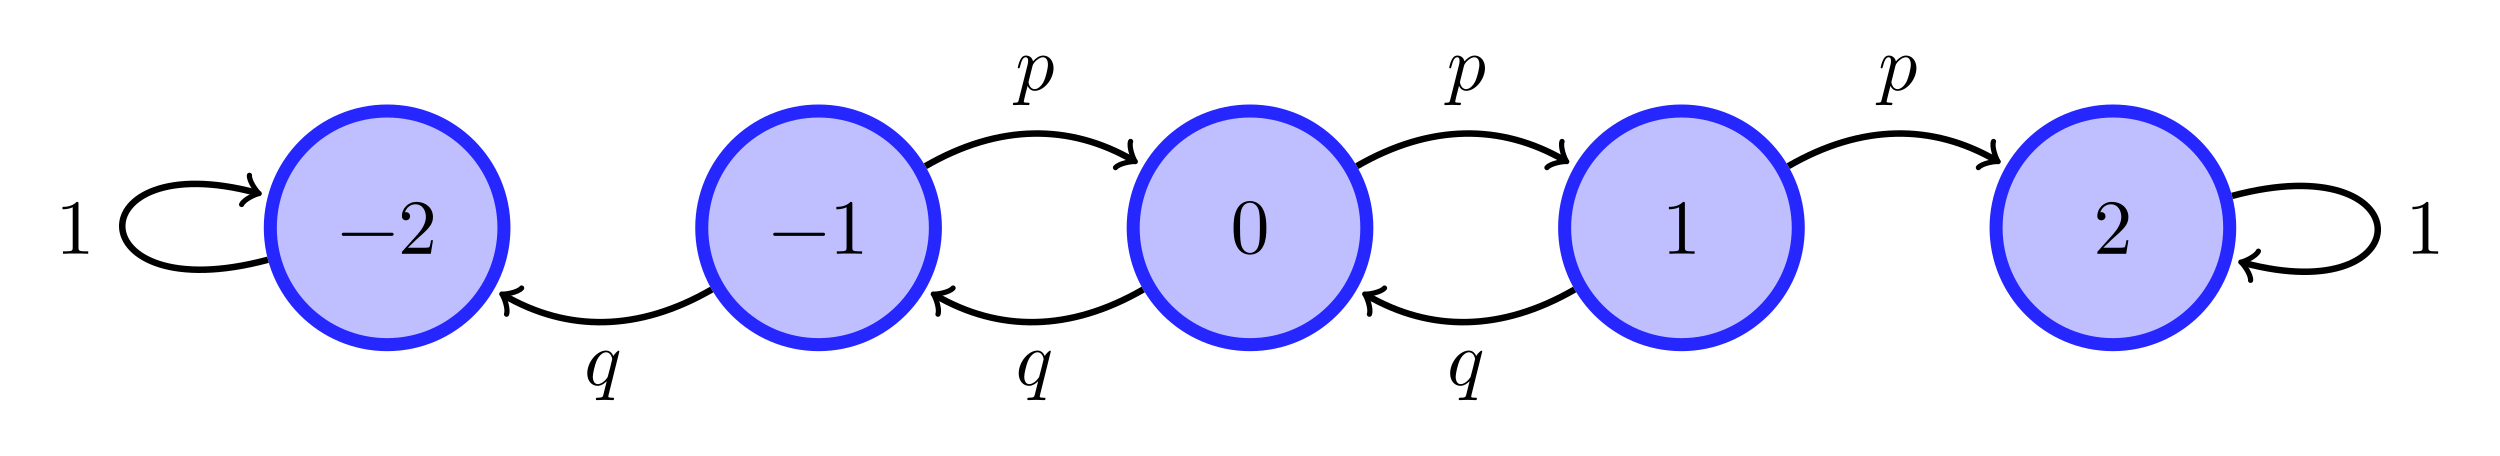
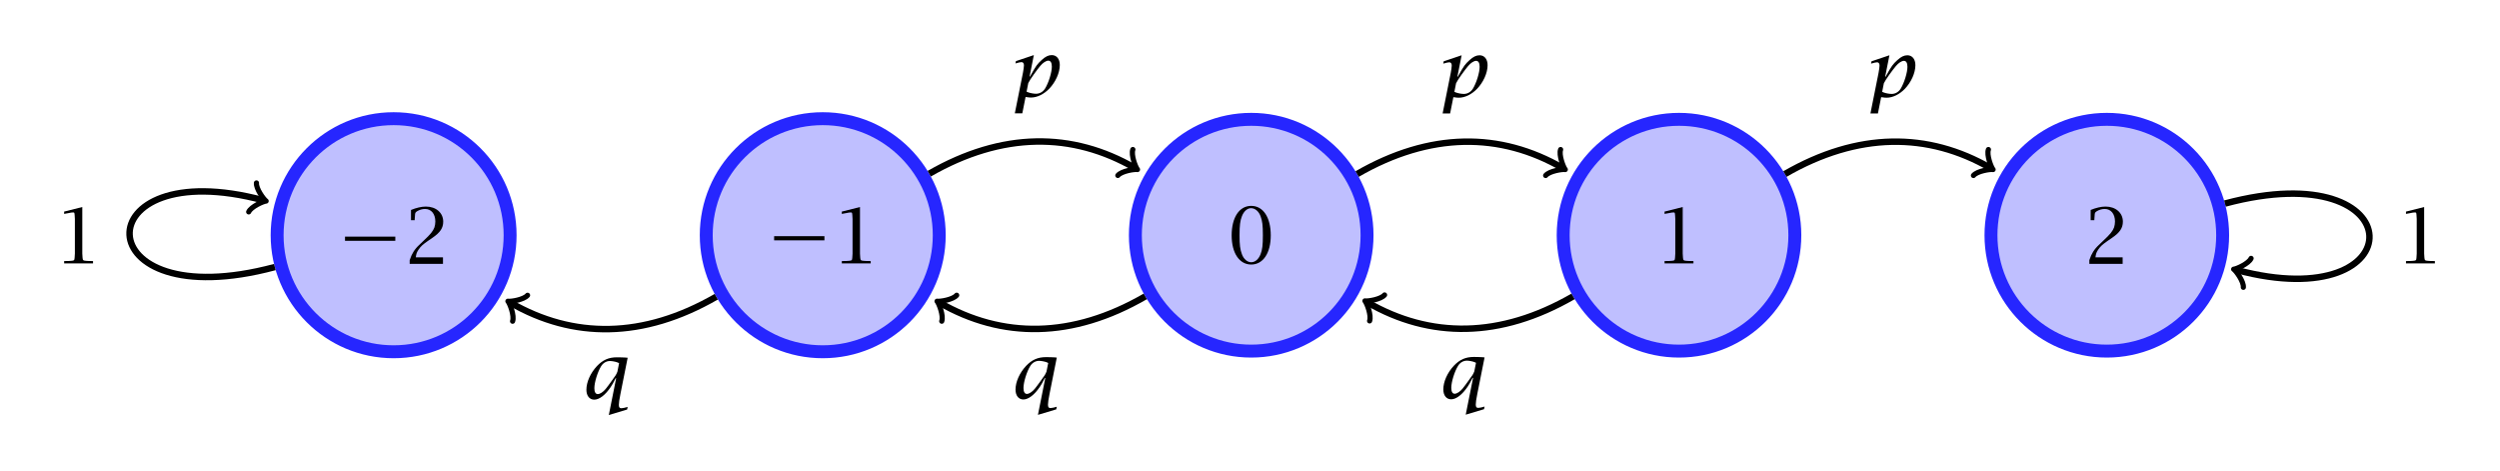
- <svg xmlns="http://www.w3.org/2000/svg" xmlns:xlink="http://www.w3.org/1999/xlink" version="1.1" width="575.339" height="104.865" viewBox="0 0 575.339 104.865">
+ <svg xmlns="http://www.w3.org/2000/svg" xmlns:xlink="http://www.w3.org/1999/xlink" version="1.1" width="579.998" height="109.076" viewBox="0 0 579.998 109.076">
  <defs>
-     <path id="font_0_1" d="M.722 .25C.722 .261 .713 .27 .702 .27H.076C.065 .27 .056 .261 .056 .25 .056 .239 .065 .23 .076 .23H.702C.713 .23 .722 .239 .722 .25Z" />
-     <path id="font_0_2" d="M.449 .174H.424C.419 .144 .412 .1 .402 .085 .395 .077 .329 .077 .307 .077H.127L.233 .18C.389 .318 .449 .372 .449 .472 .449 .586 .359 .666 .237 .666 .124 .666 .05 .574 .05 .485 .05 .429 .1 .429 .103 .429 .12 .429 .155 .441 .155 .482 .155 .508 .137 .534 .102 .534 .094 .534 .092 .534 .089 .533 .112 .598 .166 .635 .224 .635 .315 .635 .358 .554 .358 .472 .358 .392 .308 .313 .253 .251L.061 .037C.05 .026 .05 .024 .05 0H.421L.449 .174Z" />
-     <path id="font_0_3" d="M.419 0V.031H.387C.297 .031 .294 .042 .294 .079V.64C.294 .664 .294 .666 .271 .666 .209 .602 .121 .602 .089 .602V.571C.109 .571 .168 .571 .22 .597V.079C.22 .043 .217 .031 .127 .031H.095V0C.13 .003 .217 .003 .257 .003 .297 .003 .384 .003 .419 0Z" />
-     <path id="font_0_4" d="M.46 .32C.46 .4 .455 .48 .42 .554 .374 .65 .292 .666 .25 .666 .19 .666 .117 .64 .076 .547 .044 .478 .039 .4 .039 .32 .039 .245 .043 .155 .084 .079 .127-.002 .2-.022 .249-.022 .303-.022 .379-.001 .423 .094 .455 .163 .46 .241 .46 .32M.377 .332C.377 .257 .377 .189 .366 .125 .351 .03 .294-0 .249-0 .21-0 .151 .025 .133 .121 .122 .181 .122 .273 .122 .332 .122 .396 .122 .462 .13 .516 .149 .635 .224 .644 .249 .644 .282 .644 .348 .626 .367 .527 .377 .471 .377 .395 .377 .332Z" />
-     <path id="font_0_5" d="M.49 .282C.49 .376 .433 .442 .357 .442 .307 .442 .259 .406 .226 .367 .216 .421 .173 .442 .136 .442 .09 .442 .071 .403 .062 .385 .044 .351 .031 .291 .031 .288 .031 .278 .043 .278 .043 .278 .053 .278 .054 .279 .06 .301 .077 .372 .097 .42 .133 .42 .15 .42 .164 .412 .164 .374 .164 .351 .161 .34 .157 .323L.045-.122C.037-.156 .035-.163-.009-.163-.021-.163-.032-.163-.032-.182-.032-.19-.027-.194-.019-.194 .008-.194 .037-.191 .065-.191 .098-.191 .132-.194 .164-.194 .169-.194 .182-.194 .182-.174 .182-.163 .172-.163 .158-.163 .108-.163 .108-.156 .108-.147 .108-.135 .15 .028 .157 .053 .17 .024 .198-.011 .249-.011 .365-.011 .49 .135 .49 .282M.418 .326C.418 .267 .385 .152 .367 .114 .333 .044 .285 .011 .248 .011 .182 .011 .169 .094 .169 .1 .169 .1 .169 .104 .172 .116L.221 .312C.228 .339 .255 .367 .273 .382 .308 .413 .337 .42 .354 .42 .394 .42 .418 .385 .418 .326Z" />
-     <path id="font_0_6" d="M.452 .431C.452 .435 .449 .441 .442 .441 .431 .441 .391 .401 .374 .372 .352 .426 .313 .442 .281 .442 .163 .442 .04 .294 .04 .149 .04 .051 .099-.011 .172-.011 .215-.011 .254 .013 .29 .049L.245-.13C.237-.158 .229-.162 .173-.163 .16-.163 .15-.163 .15-.183 .15-.183 .15-.194 .163-.194 .195-.194 .23-.191 .263-.191 .297-.191 .333-.194 .366-.194 .371-.194 .384-.194 .384-.174 .384-.163 .374-.163 .358-.163 .31-.163 .31-.156 .31-.147 .31-.14 .312-.134 .314-.125L.452 .431M.36 .332C.36 .326 .305 .107 .302 .103 .287 .075 .231 .011 .175 .011 .115 .011 .111 .088 .111 .105 .111 .153 .14 .262 .157 .304 .188 .378 .24 .42 .281 .42 .346 .42 .36 .339 .36 .332Z" />
+     <path id="font_0_1" d="M.108 .298H.759V.352H.108V.298Z" />
+     <path id="font_0_2" d="M.41 .547C.41 .521 .405 .493 .398 .471 .38 .423 .348 .383 .26 .301L.209 .252C.171 .217 .149 .191 .127 .156 .106 .121 .096 .101 .078 .048V0H.509V.084H.157C.163 .13 .169 .148 .192 .183 .22 .225 .246 .249 .312 .295L.37 .335C.473 .405 .512 .464 .512 .546 .512 .66 .419 .741 .288 .741 .231 .741 .162 .725 .095 .697V.565H.143V.577C.147 .648 .148 .652 .154 .663 .158 .669 .165 .675 .175 .681 .205 .699 .241 .71 .277 .71 .357 .71 .41 .646 .41 .547Z" />
+     <path id="font_0_3" d="M.256 .575V.127L.253 .078C.251 .04 .247 .036 .208 .033L.175 .031 .117 .03V0H.491V.03L.434 .031 .401 .033C.362 .036 .358 .04 .355 .078L.352 .127V.729L.117 .67V.64L.166 .649 .209 .657C.217 .658 .226 .659 .234 .659 .249 .659 .251 .655 .253 .624L.256 .575Z" />
+     <path id="font_0_4" d="M.304-.018C.458-.018 .557 .13 .557 .359 .557 .592 .459 .741 .304 .741 .15 .741 .051 .592 .051 .359 .051 .13 .151-.018 .304-.018M.304 .012C.254 .012 .207 .052 .184 .115 .16 .179 .153 .233 .153 .361 .153 .49 .161 .55 .184 .608 .209 .672 .254 .711 .302 .711 .354 .711 .401 .671 .425 .608 .448 .545 .455 .49 .455 .361 .455 .233 .448 .174 .425 .115 .399 .05 .355 .012 .304 .012Z" />
+     <path id="font_0_5" d="M.24 .18C.261 .219 .267 .228 .31 .29 .343 .336 .371 .374 .396 .403 .429 .443 .471 .47 .499 .47 .529 .47 .545 .443 .545 .393 .545 .318 .504 .186 .458 .11 .431 .067 .388 .042 .34 .042 .312 .042 .267 .05 .24 .06 .235 .062 .228 .065 .218 .069L.24 .18M.205 0C.212-.001 .217-.002 .221-.002 .24-.004 .25-.006 .252-.006 .26-.007 .267-.007 .275-.007 .355-.007 .441 .035 .512 .108 .594 .194 .648 .314 .648 .414 .648 .492 .607 .542 .544 .542 .501 .542 .462 .523 .414 .479 .356 .426 .34 .403 .275 .287L.263 .265H.257L.312 .542 .08 .464 .074 .434C.112 .445 .138 .451 .153 .451 .173 .451 .184 .435 .184 .409 .184 .398 .182 .384 .18 .368L.171 .313 .066-.211H.163L.205 0Z" />
+     <path id="font_0_6" d="M.338-.211 .575-.14 .582-.106C.553-.115 .517-.123 .501-.123 .477-.123 .468-.111 .468-.08 .468-.053 .474-.01 .488 .059L.582 .53C.557 .533 .553 .533 .502 .535 .475 .536 .456 .536 .444 .536 .336 .536 .26 .502 .184 .422 .1 .332 .048 .215 .048 .116 .048 .038 .088-.012 .15-.012 .215-.012 .294 .049 .363 .152 .386 .186 .396 .205 .426 .265H.433L.338-.211M.449 .349C.433 .31 .428 .303 .382 .24 .344 .187 .316 .149 .297 .126 .266 .088 .224 .06 .195 .06 .167 .06 .151 .087 .151 .136 .151 .211 .192 .345 .238 .42 .264 .463 .307 .488 .353 .488 .381 .488 .427 .479 .452 .469 .456 .468 .462 .465 .471 .46L.449 .349Z" />
  </defs>
-   <path transform="matrix(1.5,0,0,-1.5,89.093,52.43264)" d="M17.923 0C17.923 9.899 9.899 17.923 0 17.923-9.899 17.923-17.923 9.899-17.923 0-17.923-9.899-9.899-17.923 0-17.923 9.899-17.923 17.923-9.899 17.923 0ZM0 0" fill="#bfbfff" />
-   <path transform="matrix(1.5,0,0,-1.5,89.093,52.43264)" stroke-width="2" stroke-linecap="butt" stroke-miterlimit="10" stroke-linejoin="miter" fill="none" stroke="#2626ff" d="M17.923 0C17.923 9.899 9.899 17.923 0 17.923-9.899 17.923-17.923 9.899-17.923 0-17.923-9.899-9.899-17.923 0-17.923 9.899-17.923 17.923-9.899 17.923 0ZM0 0" />
-   <use data-text="−" xlink:href="#font_0_1" transform="matrix(17.93276,0,0,-17.93276,77.64026,58.40096)" />
-   <use data-text="2" xlink:href="#font_0_2" transform="matrix(17.93276,0,0,-17.93276,91.59194,58.40096)" />
-   <path transform="matrix(1.5,0,0,-1.5,89.093,52.43264)" d="M84.116 0C84.116 9.899 76.092 17.923 66.193 17.923 56.294 17.923 48.27 9.899 48.27 0 48.27-9.899 56.294-17.923 66.193-17.923 76.092-17.923 84.116-9.899 84.116 0ZM66.193 0" fill="#bfbfff" />
-   <path transform="matrix(1.5,0,0,-1.5,89.093,52.43264)" stroke-width="2" stroke-linecap="butt" stroke-miterlimit="10" stroke-linejoin="miter" fill="none" stroke="#2626ff" d="M84.116 0C84.116 9.899 76.092 17.923 66.193 17.923 56.294 17.923 48.27 9.899 48.27 0 48.27-9.899 56.294-17.923 66.193-17.923 76.092-17.923 84.116-9.899 84.116 0ZM66.193 0" />
-   <use data-text="−" xlink:href="#font_0_1" transform="matrix(17.93276,0,0,-17.93276,176.9286,58.40096)" />
-   <use data-text="1" xlink:href="#font_0_3" transform="matrix(17.93276,0,0,-17.93276,190.8802,58.40096)" />
-   <path transform="matrix(1.5,0,0,-1.5,89.093,52.43264)" d="M150.309 0C150.309 9.899 142.285 17.923 132.386 17.923 122.487 17.923 114.463 9.899 114.463 0 114.463-9.899 122.487-17.923 132.386-17.923 142.285-17.923 150.309-9.899 150.309 0ZM132.386 0" fill="#bfbfff" />
-   <path transform="matrix(1.5,0,0,-1.5,89.093,52.43264)" stroke-width="2" stroke-linecap="butt" stroke-miterlimit="10" stroke-linejoin="miter" fill="none" stroke="#2626ff" d="M150.309 0C150.309 9.899 142.285 17.923 132.386 17.923 122.487 17.923 114.463 9.899 114.463 0 114.463-9.899 122.487-17.923 132.386-17.923 142.285-17.923 150.309-9.899 150.309 0ZM132.386 0" />
-   <use data-text="0" xlink:href="#font_0_4" transform="matrix(17.93276,0,0,-17.93276,283.1889,58.20381)" />
-   <path transform="matrix(1.5,0,0,-1.5,89.093,52.43264)" d="M216.502 0C216.502 9.899 208.478 17.923 198.579 17.923 188.68 17.923 180.656 9.899 180.656 0 180.656-9.899 188.68-17.923 198.579-17.923 208.478-17.923 216.502-9.899 216.502 0ZM198.579 0" fill="#bfbfff" />
-   <path transform="matrix(1.5,0,0,-1.5,89.093,52.43264)" stroke-width="2" stroke-linecap="butt" stroke-miterlimit="10" stroke-linejoin="miter" fill="none" stroke="#2626ff" d="M216.502 0C216.502 9.899 208.478 17.923 198.579 17.923 188.68 17.923 180.656 9.899 180.656 0 180.656-9.899 188.68-17.923 198.579-17.923 208.478-17.923 216.502-9.899 216.502 0ZM198.579 0" />
-   <use data-text="1" xlink:href="#font_0_3" transform="matrix(17.93276,0,0,-17.93276,382.4773,58.40096)" />
-   <path transform="matrix(1.5,0,0,-1.5,89.093,52.43264)" d="M282.695 0C282.695 9.899 274.671 17.923 264.772 17.923 254.874 17.923 246.849 9.899 246.849 0 246.849-9.899 254.874-17.923 264.772-17.923 274.671-17.923 282.695-9.899 282.695 0ZM264.772 0" fill="#bfbfff" />
-   <path transform="matrix(1.5,0,0,-1.5,89.093,52.43264)" stroke-width="2" stroke-linecap="butt" stroke-miterlimit="10" stroke-linejoin="miter" fill="none" stroke="#2626ff" d="M282.695 0C282.695 9.899 274.671 17.923 264.772 17.923 254.874 17.923 246.849 9.899 246.849 0 246.849-9.899 254.874-17.923 264.772-17.923 274.671-17.923 282.695-9.899 282.695 0ZM264.772 0" />
-   <use data-text="2" xlink:href="#font_0_2" transform="matrix(17.93276,0,0,-17.93276,481.7656,58.40096)" />
-   <path transform="matrix(1.5,0,0,-1.5,89.093,52.43264)" stroke-width="1" stroke-linecap="butt" stroke-miterlimit="10" stroke-linejoin="miter" fill="none" stroke="#000000" d="" />
-   <path transform="matrix(1.5,0,0,-1.5,89.093,52.43264)" stroke-width="1" stroke-linecap="butt" stroke-miterlimit="10" stroke-linejoin="miter" fill="none" stroke="#000000" d="M82.581 9.461C93.867 15.977 104.712 15.977 114.413 10.377" />
-   <path transform="matrix(1.299015,.75,.75,-1.299015,260.7129,36.86788)" stroke-width=".8" stroke-linecap="round" stroke-linejoin="round" fill="none" stroke="#000000" d="M-1.737 2.316C-1.592 1.447 0 .145 .434 0 0-.145-1.592-1.447-1.737-2.316" />
-   <use data-text="𝑝" xlink:href="#font_0_5" transform="matrix(17.93276,0,0,-17.93276,233.6702,20.70988)" />
-   <path transform="matrix(1.5,0,0,-1.5,89.093,52.43264)" stroke-width="1" stroke-linecap="butt" stroke-miterlimit="10" stroke-linejoin="miter" fill="none" stroke="#000000" d="M148.774 9.461C160.06 15.977 170.906 15.977 180.606 10.377" />
-   <path transform="matrix(1.299015,.75,.75,-1.299015,360.0025,36.86788)" stroke-width=".8" stroke-linecap="round" stroke-linejoin="round" fill="none" stroke="#000000" d="M-1.737 2.316C-1.592 1.447 0 .145 .434 0 0-.145-1.592-1.447-1.737-2.316" />
-   <use data-text="𝑝" xlink:href="#font_0_5" transform="matrix(17.93276,0,0,-17.93276,332.9586,20.70988)" />
-   <path transform="matrix(1.5,0,0,-1.5,89.093,52.43264)" stroke-width="1" stroke-linecap="butt" stroke-miterlimit="10" stroke-linejoin="miter" fill="none" stroke="#000000" d="M214.967 9.461C226.253 15.977 237.099 15.977 246.799 10.377" />
-   <path transform="matrix(1.299015,.75,.75,-1.299015,459.2921,36.86788)" stroke-width=".8" stroke-linecap="round" stroke-linejoin="round" fill="none" stroke="#000000" d="M-1.737 2.316C-1.592 1.447 0 .145 .434 0 0-.145-1.592-1.447-1.737-2.316" />
-   <use data-text="𝑝" xlink:href="#font_0_5" transform="matrix(17.93276,0,0,-17.93276,432.2469,20.70988)" />
-   <path transform="matrix(1.5,0,0,-1.5,89.093,52.43264)" stroke-width="1" stroke-linecap="butt" stroke-miterlimit="10" stroke-linejoin="miter" fill="none" stroke="#000000" d="M182.192-9.461C170.906-15.977 160.06-15.977 150.359-10.377" />
-   <path transform="matrix(-1.299015,-.75,-.75,1.299015,314.6316,67.9974)" stroke-width=".8" stroke-linecap="round" stroke-linejoin="round" fill="none" stroke="#000000" d="M-1.737 2.316C-1.592 1.447 0 .145 .434 0 0-.145-1.592-1.447-1.737-2.316" />
-   <use data-text="𝑞" xlink:href="#font_0_6" transform="matrix(17.93276,0,0,-17.93276,333.0123,88.60028)" />
-   <path transform="matrix(1.5,0,0,-1.5,89.093,52.43264)" stroke-width="1" stroke-linecap="butt" stroke-miterlimit="10" stroke-linejoin="miter" fill="none" stroke="#000000" d="M115.998-9.461C104.712-15.977 93.867-15.977 84.166-10.377" />
-   <path transform="matrix(-1.299015,-.75,-.75,1.299015,215.3419,67.9974)" stroke-width=".8" stroke-linecap="round" stroke-linejoin="round" fill="none" stroke="#000000" d="M-1.737 2.316C-1.592 1.447 0 .145 .434 0 0-.145-1.592-1.447-1.737-2.316" />
-   <use data-text="𝑞" xlink:href="#font_0_6" transform="matrix(17.93276,0,0,-17.93276,233.724,88.60028)" />
-   <path transform="matrix(1.5,0,0,-1.5,89.093,52.43264)" stroke-width="1" stroke-linecap="butt" stroke-miterlimit="10" stroke-linejoin="miter" fill="none" stroke="#000000" d="M49.805-9.461C38.519-15.977 27.674-15.977 17.973-10.377" />
-   <path transform="matrix(-1.299015,-.75,-.75,1.299015,116.0523,67.9974)" stroke-width=".8" stroke-linecap="round" stroke-linejoin="round" fill="none" stroke="#000000" d="M-1.737 2.316C-1.592 1.447 0 .145 .434 0 0-.145-1.592-1.447-1.737-2.316" />
-   <use data-text="𝑞" xlink:href="#font_0_6" transform="matrix(17.93276,0,0,-17.93276,134.4356,88.60028)" />
-   <path transform="matrix(1.5,0,0,-1.5,89.093,52.43264)" stroke-width="1" stroke-linecap="butt" stroke-miterlimit="10" stroke-linejoin="miter" fill="none" stroke="#000000" d="" />
-   <path transform="matrix(1.5,0,0,-1.5,89.093,52.43264)" stroke-width="1" stroke-linecap="butt" stroke-miterlimit="10" stroke-linejoin="miter" fill="none" stroke="#000000" d="M-18.278-4.897C-47.792-12.805-47.792 12.805-20.046 5.371" />
-   <path transform="matrix(1.448895,.388185,.388185,-1.448895,59.02327,44.37645)" stroke-width=".8" stroke-linecap="round" stroke-linejoin="round" fill="none" stroke="#000000" d="M-1.737 2.316C-1.592 1.447 0 .145 .434 0 0-.145-1.592-1.447-1.737-2.316" />
-   <use data-text="1" xlink:href="#font_0_3" transform="matrix(17.93276,0,0,-17.93276,12.78795,58.40096)" />
-   <path transform="matrix(1.5,0,0,-1.5,89.093,52.43264)" stroke-width="1" stroke-linecap="butt" stroke-miterlimit="10" stroke-linejoin="miter" fill="none" stroke="#000000" d="M283.051 4.897C312.565 12.805 312.565-12.805 284.819-5.371" />
-   <path transform="matrix(-1.448895,-.388185,-.388185,1.448895,516.3212,60.48882)" stroke-width=".8" stroke-linecap="round" stroke-linejoin="round" fill="none" stroke="#000000" d="M-1.737 2.316C-1.592 1.447 0 .145 .434 0 0-.145-1.592-1.447-1.737-2.316" />
-   <use data-text="1" xlink:href="#font_0_3" transform="matrix(17.93276,0,0,-17.93276,553.5899,58.40096)" />
+   <path transform="matrix(1.5,0,0,-1.5,91.35566,54.57081)" d="M18.025 0C18.025 9.955 9.955 18.025 0 18.025-9.955 18.025-18.025 9.955-18.025 0-18.025-9.955-9.955-18.025 0-18.025 9.955-18.025 18.025-9.955 18.025 0ZM0 0" fill="#bfbfff" />
+   <path transform="matrix(1.5,0,0,-1.5,91.35566,54.57081)" stroke-width="2" stroke-linecap="butt" stroke-miterlimit="10" stroke-linejoin="miter" fill="none" stroke="#2626ff" d="M18.025 0C18.025 9.955 9.955 18.025 0 18.025-9.955 18.025-18.025 9.955-18.025 0-18.025-9.955-9.955-18.025 0-18.025 9.955-18.025 18.025-9.955 18.025 0ZM0 0" />
+   <use data-text="−" xlink:href="#font_0_1" transform="matrix(17.93276,0,0,-17.93276,78.13752,61.21124)" />
+   <use data-text="2" xlink:href="#font_0_2" transform="matrix(17.93276,0,0,-17.93276,93.68522,61.21124)" />
+   <path transform="matrix(1.5,0,0,-1.5,91.35566,54.57081)" d="M84.423 0C84.423 9.955 76.353 18.025 66.398 18.025 56.442 18.025 48.372 9.955 48.372 0 48.372-9.955 56.442-18.025 66.398-18.025 76.353-18.025 84.423-9.955 84.423 0ZM66.398 0" fill="#bfbfff" />
+   <path transform="matrix(1.5,0,0,-1.5,91.35566,54.57081)" stroke-width="2" stroke-linecap="butt" stroke-miterlimit="10" stroke-linejoin="miter" fill="none" stroke="#2626ff" d="M84.423 0C84.423 9.955 76.353 18.025 66.398 18.025 56.442 18.025 48.372 9.955 48.372 0 48.372-9.955 56.442-18.025 66.398-18.025 76.353-18.025 84.423-9.955 84.423 0ZM66.398 0" />
+   <use data-text="−" xlink:href="#font_0_1" transform="matrix(17.93276,0,0,-17.93276,177.7327,61.10371)" />
+   <use data-text="1" xlink:href="#font_0_3" transform="matrix(17.93276,0,0,-17.93276,193.2804,61.10371)" />
+   <path transform="matrix(1.5,0,0,-1.5,91.35566,54.57081)" d="M150.616 0C150.616 9.899 142.592 17.923 132.693 17.923 122.794 17.923 114.77 9.899 114.77 0 114.77-9.899 122.794-17.923 132.693-17.923 142.592-17.923 150.616-9.899 150.616 0ZM132.693 0" fill="#bfbfff" />
+   <path transform="matrix(1.5,0,0,-1.5,91.35566,54.57081)" stroke-width="2" stroke-linecap="butt" stroke-miterlimit="10" stroke-linejoin="miter" fill="none" stroke="#2626ff" d="M150.616 0C150.616 9.899 142.592 17.923 132.693 17.923 122.794 17.923 114.77 9.899 114.77 0 114.77-9.899 122.794-17.923 132.693-17.923 142.592-17.923 150.616-9.899 150.616 0ZM132.693 0" />
+   <use data-text="0" xlink:href="#font_0_4" transform="matrix(17.93276,0,0,-17.93276,284.944,61.04994)" />
+   <path transform="matrix(1.5,0,0,-1.5,91.35566,54.57081)" d="M216.809 0C216.809 9.899 208.785 17.923 198.886 17.923 188.987 17.923 180.963 9.899 180.963 0 180.963-9.899 188.987-17.923 198.886-17.923 208.785-17.923 216.809-9.899 216.809 0ZM198.886 0" fill="#bfbfff" />
+   <path transform="matrix(1.5,0,0,-1.5,91.35566,54.57081)" stroke-width="2" stroke-linecap="butt" stroke-miterlimit="10" stroke-linejoin="miter" fill="none" stroke="#2626ff" d="M216.809 0C216.809 9.899 208.785 17.923 198.886 17.923 188.987 17.923 180.963 9.899 180.963 0 180.963-9.899 188.987-17.923 198.886-17.923 208.785-17.923 216.809-9.899 216.809 0ZM198.886 0" />
+   <use data-text="1" xlink:href="#font_0_3" transform="matrix(17.93276,0,0,-17.93276,384.2324,61.10371)" />
+   <path transform="matrix(1.5,0,0,-1.5,91.35566,54.57081)" d="M283.002 0C283.002 9.899 274.978 17.923 265.079 17.923 255.18 17.923 247.156 9.899 247.156 0 247.156-9.899 255.18-17.923 265.079-17.923 274.978-17.923 283.002-9.899 283.002 0ZM265.079 0" fill="#bfbfff" />
+   <path transform="matrix(1.5,0,0,-1.5,91.35566,54.57081)" stroke-width="2" stroke-linecap="butt" stroke-miterlimit="10" stroke-linejoin="miter" fill="none" stroke="#2626ff" d="M283.002 0C283.002 9.899 274.978 17.923 265.079 17.923 255.18 17.923 247.156 9.899 247.156 0 247.156-9.899 255.18-17.923 265.079-17.923 274.978-17.923 283.002-9.899 283.002 0ZM265.079 0" />
+   <use data-text="2" xlink:href="#font_0_2" transform="matrix(17.93276,0,0,-17.93276,483.5207,61.21124)" />
+   <path transform="matrix(1.5,0,0,-1.5,91.35566,54.57081)" stroke-width="1" stroke-linecap="butt" stroke-miterlimit="10" stroke-linejoin="miter" fill="none" stroke="#000000" d="" />
+   <path transform="matrix(1.5,0,0,-1.5,91.35566,54.57081)" stroke-width="1" stroke-linecap="butt" stroke-miterlimit="10" stroke-linejoin="miter" fill="none" stroke="#000000" d="M82.874 9.512C94.174 16.014 105.025 15.997 114.722 10.379" />
+   <path transform="matrix(1.297845,.751965,.751965,-1.297845,263.4379,39.00243)" stroke-width=".8" stroke-linecap="round" stroke-linejoin="round" fill="none" stroke="#000000" d="M-1.737 2.316C-1.592 1.447 0 .145 .434 0 0-.145-1.592-1.447-1.737-2.316" />
+   <use data-text="𝑝" xlink:href="#font_0_5" transform="matrix(17.93276,0,0,-17.93276,234.3508,22.50215)" />
+   <path transform="matrix(1.5,0,0,-1.5,91.35566,54.57081)" stroke-width="1" stroke-linecap="butt" stroke-miterlimit="10" stroke-linejoin="miter" fill="none" stroke="#000000" d="M149.081 9.461C160.367 15.977 171.212 15.977 180.913 10.377" />
+   <path transform="matrix(1.299015,.75,.75,-1.299015,362.7254,39.00604)" stroke-width=".8" stroke-linecap="round" stroke-linejoin="round" fill="none" stroke="#000000" d="M-1.737 2.316C-1.592 1.447 0 .145 .434 0 0-.145-1.592-1.447-1.737-2.316" />
+   <use data-text="𝑝" xlink:href="#font_0_5" transform="matrix(17.93276,0,0,-17.93276,333.6382,22.54336)" />
+   <path transform="matrix(1.5,0,0,-1.5,91.35566,54.57081)" stroke-width="1" stroke-linecap="butt" stroke-miterlimit="10" stroke-linejoin="miter" fill="none" stroke="#000000" d="M215.274 9.461C226.56 15.977 237.405 15.977 247.106 10.377" />
+   <path transform="matrix(1.299015,.75,.75,-1.299015,462.015,39.00604)" stroke-width=".8" stroke-linecap="round" stroke-linejoin="round" fill="none" stroke="#000000" d="M-1.737 2.316C-1.592 1.447 0 .145 .434 0 0-.145-1.592-1.447-1.737-2.316" />
+   <use data-text="𝑝" xlink:href="#font_0_5" transform="matrix(17.93276,0,0,-17.93276,432.9266,22.54336)" />
+   <path transform="matrix(1.5,0,0,-1.5,91.35566,54.57081)" stroke-width="1" stroke-linecap="butt" stroke-miterlimit="10" stroke-linejoin="miter" fill="none" stroke="#000000" d="M182.498-9.461C171.212-15.977 160.367-15.977 150.666-10.377" />
+   <path transform="matrix(-1.299015,-.75,-.75,1.299015,317.3545,70.13558)" stroke-width=".8" stroke-linecap="round" stroke-linejoin="round" fill="none" stroke="#000000" d="M-1.737 2.316C-1.592 1.447 0 .145 .434 0 0-.145-1.592-1.447-1.737-2.316" />
+   <use data-text="𝑞" xlink:href="#font_0_6" transform="matrix(17.93276,0,0,-17.93276,334.1222,92.4232)" />
+   <path transform="matrix(1.5,0,0,-1.5,91.35566,54.57081)" stroke-width="1" stroke-linecap="butt" stroke-miterlimit="10" stroke-linejoin="miter" fill="none" stroke="#000000" d="M116.305-9.461C105.025-15.997 94.174-16.014 84.46-10.425" />
+   <path transform="matrix(-1.30014,-.7480051,-.7480051,1.30014,218.0464,70.20866)" stroke-width=".8" stroke-linecap="round" stroke-linejoin="round" fill="none" stroke="#000000" d="M-1.737 2.316C-1.592 1.447 0 .145 .434 0 0-.145-1.592-1.447-1.737-2.316" />
+   <use data-text="𝑞" xlink:href="#font_0_6" transform="matrix(17.93276,0,0,-17.93276,234.8348,92.4644)" />
+   <path transform="matrix(1.5,0,0,-1.5,91.35566,54.57081)" stroke-width="1" stroke-linecap="butt" stroke-miterlimit="10" stroke-linejoin="miter" fill="none" stroke="#000000" d="M49.921-9.512C38.626-16.034 27.771-16.034 18.061-10.428" />
+   <path transform="matrix(-1.299015,-.74997,-.74997,1.299015,118.4478,70.21225)" stroke-width=".8" stroke-linecap="round" stroke-linejoin="round" fill="none" stroke="#000000" d="M-1.737 2.316C-1.592 1.447 0 .145 .434 0 0-.145-1.592-1.447-1.737-2.316" />
+   <use data-text="𝑞" xlink:href="#font_0_6" transform="matrix(17.93276,0,0,-17.93276,135.2387,92.50588)" />
+   <path transform="matrix(1.5,0,0,-1.5,91.35566,54.57081)" stroke-width="1" stroke-linecap="butt" stroke-miterlimit="10" stroke-linejoin="miter" fill="none" stroke="#000000" d="" />
+   <path transform="matrix(1.5,0,0,-1.5,91.35566,54.57081)" stroke-width="1" stroke-linecap="butt" stroke-miterlimit="10" stroke-linejoin="miter" fill="none" stroke="#000000" d="M-18.377-4.924C-48.05-12.874-48.05 12.874-20.145 5.397" />
+   <path transform="matrix(1.448895,.388185,.388185,-1.448895,61.13774,46.47492)" stroke-width=".8" stroke-linecap="round" stroke-linejoin="round" fill="none" stroke="#000000" d="M-1.737 2.316C-1.592 1.447 0 .145 .434 0 0-.145-1.592-1.447-1.737-2.316" />
+   <use data-text="1" xlink:href="#font_0_3" transform="matrix(17.93276,0,0,-17.93276,12.78796,61.10371)" />
+   <path transform="matrix(1.5,0,0,-1.5,91.35566,54.57081)" stroke-width="1" stroke-linecap="butt" stroke-miterlimit="10" stroke-linejoin="miter" fill="none" stroke="#000000" d="M283.358 4.897C312.871 12.805 312.871-12.805 285.126-5.371" />
+   <path transform="matrix(-1.448895,-.388185,-.388185,1.448895,519.0441,62.62699)" stroke-width=".8" stroke-linecap="round" stroke-linejoin="round" fill="none" stroke="#000000" d="M-1.737 2.316C-1.592 1.447 0 .145 .434 0 0-.145-1.592-1.447-1.737-2.316" />
+   <use data-text="1" xlink:href="#font_0_3" transform="matrix(17.93276,0,0,-17.93276,556.3129,61.10371)" />
</svg>
